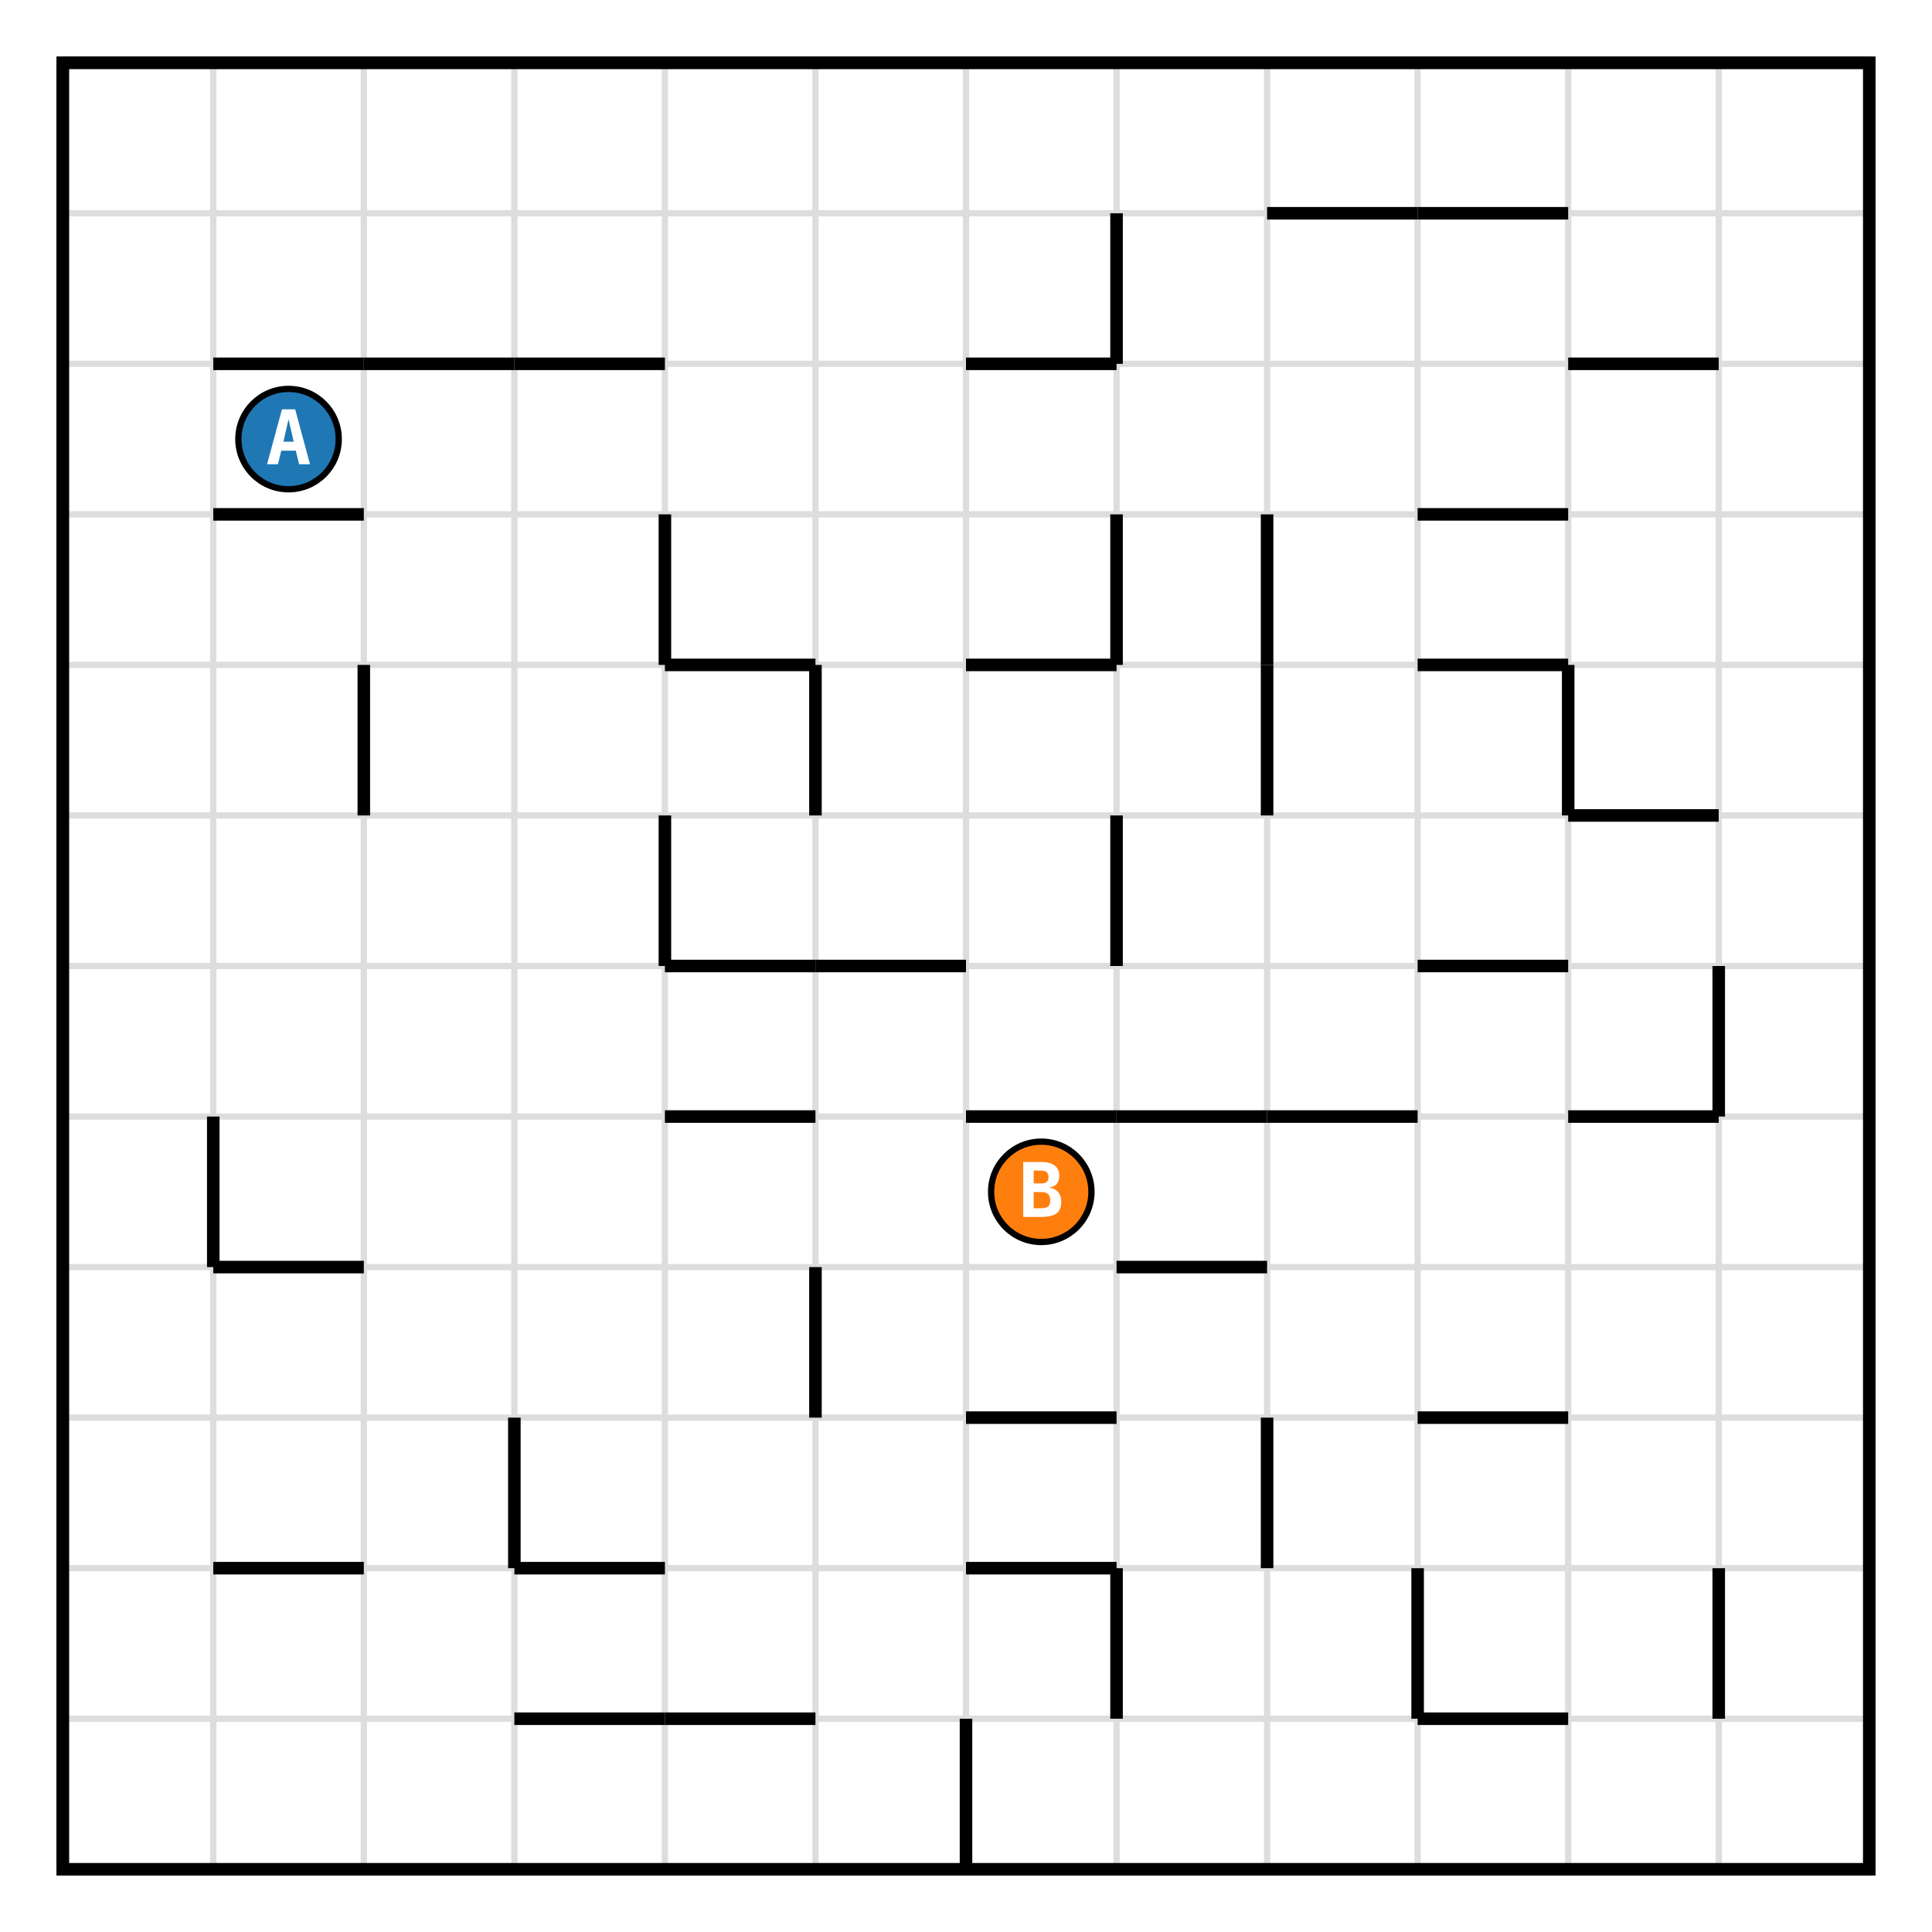
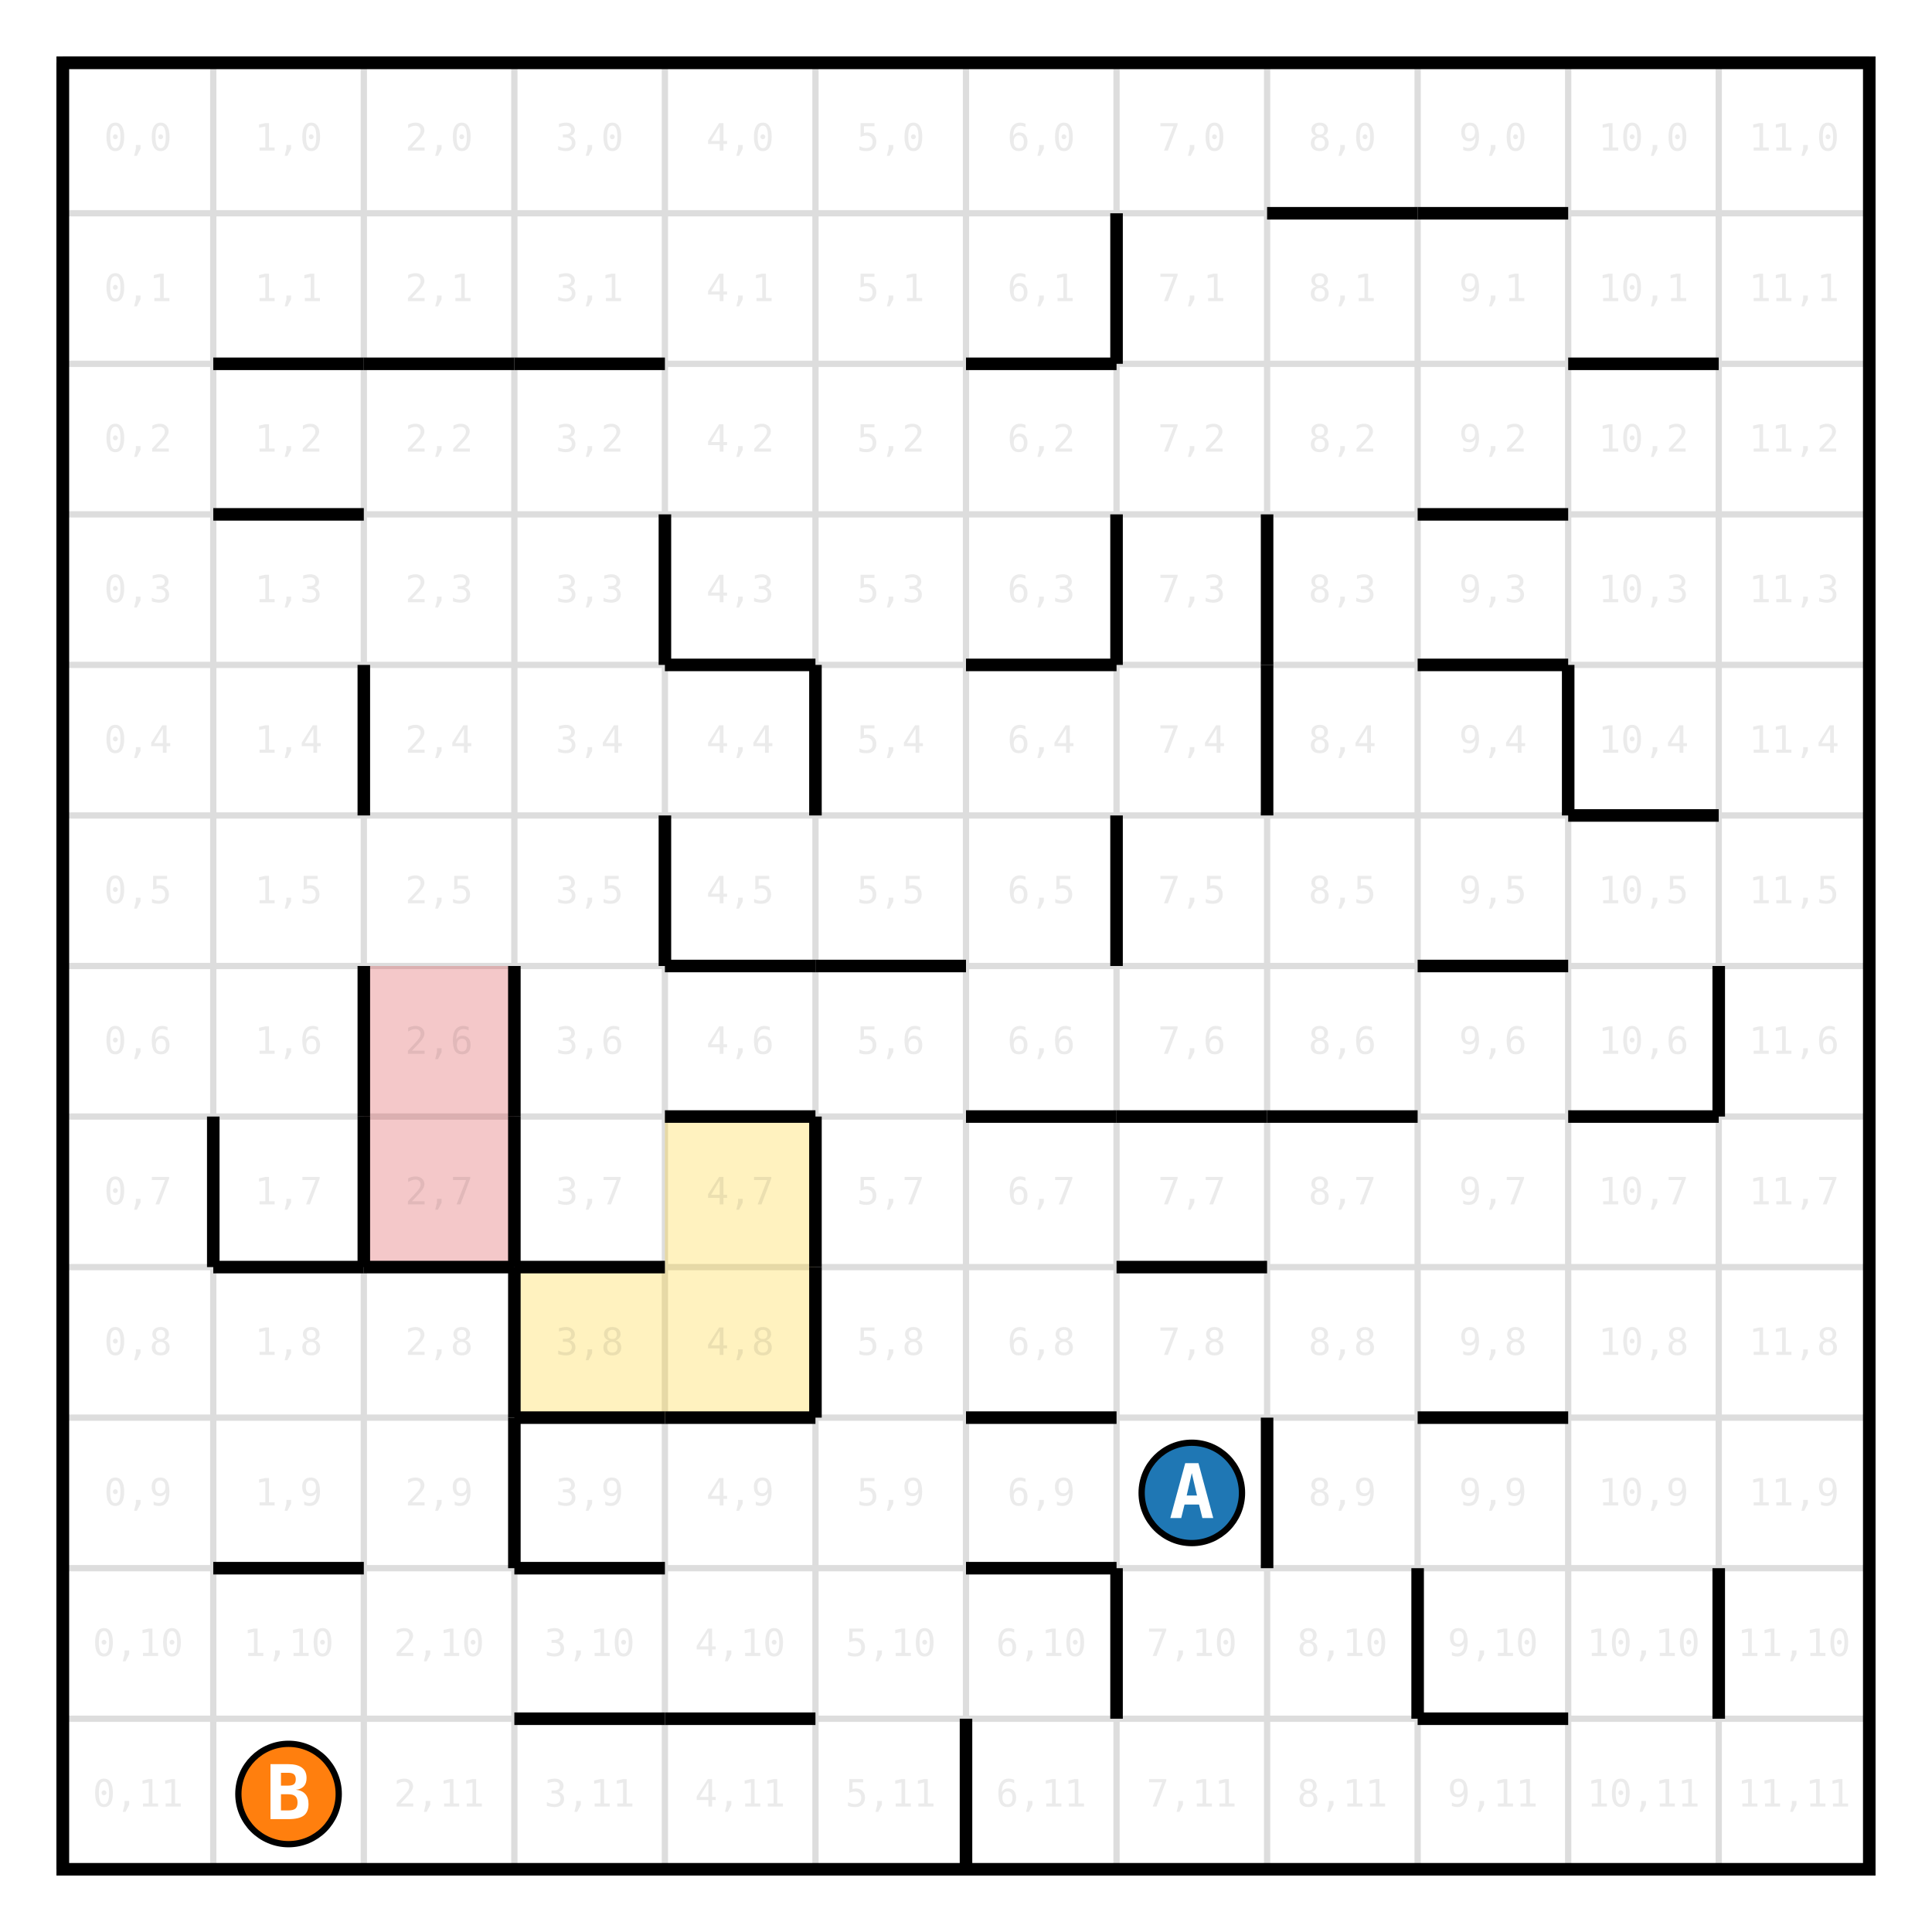
<svg xmlns="http://www.w3.org/2000/svg" width="308" height="308" viewBox="0 0 308 308">
  <g>
    <rect x="0" y="0" width="308" height="308" fill="white" />
  </g>
  <g id="grid" stroke="#dddddd" stroke-width="1" fill="none">
    <line x1="10" y1="10" x2="10" y2="298" />
    <line x1="34" y1="10" x2="34" y2="298" />
    <line x1="58" y1="10" x2="58" y2="298" />
    <line x1="82" y1="10" x2="82" y2="298" />
    <line x1="106" y1="10" x2="106" y2="298" />
    <line x1="130" y1="10" x2="130" y2="298" />
    <line x1="154" y1="10" x2="154" y2="298" />
    <line x1="178" y1="10" x2="178" y2="298" />
    <line x1="202" y1="10" x2="202" y2="298" />
    <line x1="226" y1="10" x2="226" y2="298" />
    <line x1="250" y1="10" x2="250" y2="298" />
    <line x1="274" y1="10" x2="274" y2="298" />
    <line x1="298" y1="10" x2="298" y2="298" />
    <line x1="10" y1="10" x2="298" y2="10" />
    <line x1="10" y1="34" x2="298" y2="34" />
    <line x1="10" y1="58" x2="298" y2="58" />
    <line x1="10" y1="82" x2="298" y2="82" />
    <line x1="10" y1="106" x2="298" y2="106" />
    <line x1="10" y1="130" x2="298" y2="130" />
    <line x1="10" y1="154" x2="298" y2="154" />
    <line x1="10" y1="178" x2="298" y2="178" />
    <line x1="10" y1="202" x2="298" y2="202" />
    <line x1="10" y1="226" x2="298" y2="226" />
    <line x1="10" y1="250" x2="298" y2="250" />
    <line x1="10" y1="274" x2="298" y2="274" />
    <line x1="10" y1="298" x2="298" y2="298" />
+   </g>
+   <g id="locations">
+     <g id="hospital" fill="#d62728" fill-opacity="0.25" stroke="none">
+       <rect x="58" y="154" width="24" height="24" fill="#d62728" />
+       <rect x="58" y="178" width="24" height="24" fill="#d62728" />
+     </g>
+     <g id="arsenal" fill="#ffcc00" fill-opacity="0.25" stroke="none">
+       <rect x="106" y="202" width="24" height="24" fill="#ffcc00" />
+       <rect x="82" y="202" width="24" height="24" fill="#ffcc00" />
+       <rect x="106" y="178" width="24" height="24" fill="#ffcc00" />
+     </g>
+   </g>
+   <g id="coords" opacity="0.08">
+     <text x="22" y="22.3" fill="#000000" font-size="6" text-anchor="middle" dominant-baseline="middle" font-family="monospace">0,0</text>
+     <text x="46" y="22.3" fill="#000000" font-size="6" text-anchor="middle" dominant-baseline="middle" font-family="monospace">1,0</text>
+     <text x="70" y="22.3" fill="#000000" font-size="6" text-anchor="middle" dominant-baseline="middle" font-family="monospace">2,0</text>
+     <text x="94" y="22.3" fill="#000000" font-size="6" text-anchor="middle" dominant-baseline="middle" font-family="monospace">3,0</text>
+     <text x="118" y="22.3" fill="#000000" font-size="6" text-anchor="middle" dominant-baseline="middle" font-family="monospace">4,0</text>
+     <text x="142" y="22.3" fill="#000000" font-size="6" text-anchor="middle" dominant-baseline="middle" font-family="monospace">5,0</text>
+     <text x="166" y="22.3" fill="#000000" font-size="6" text-anchor="middle" dominant-baseline="middle" font-family="monospace">6,0</text>
+     <text x="190" y="22.3" fill="#000000" font-size="6" text-anchor="middle" dominant-baseline="middle" font-family="monospace">7,0</text>
+     <text x="214" y="22.3" fill="#000000" font-size="6" text-anchor="middle" dominant-baseline="middle" font-family="monospace">8,0</text>
+     <text x="238" y="22.3" fill="#000000" font-size="6" text-anchor="middle" dominant-baseline="middle" font-family="monospace">9,0</text>
+     <text x="262" y="22.3" fill="#000000" font-size="6" text-anchor="middle" dominant-baseline="middle" font-family="monospace">10,0</text>
+     <text x="286" y="22.3" fill="#000000" font-size="6" text-anchor="middle" dominant-baseline="middle" font-family="monospace">11,0</text>
+     <text x="22" y="46.3" fill="#000000" font-size="6" text-anchor="middle" dominant-baseline="middle" font-family="monospace">0,1</text>
+     <text x="46" y="46.3" fill="#000000" font-size="6" text-anchor="middle" dominant-baseline="middle" font-family="monospace">1,1</text>
+     <text x="70" y="46.3" fill="#000000" font-size="6" text-anchor="middle" dominant-baseline="middle" font-family="monospace">2,1</text>
+     <text x="94" y="46.3" fill="#000000" font-size="6" text-anchor="middle" dominant-baseline="middle" font-family="monospace">3,1</text>
+     <text x="118" y="46.3" fill="#000000" font-size="6" text-anchor="middle" dominant-baseline="middle" font-family="monospace">4,1</text>
+     <text x="142" y="46.3" fill="#000000" font-size="6" text-anchor="middle" dominant-baseline="middle" font-family="monospace">5,1</text>
+     <text x="166" y="46.3" fill="#000000" font-size="6" text-anchor="middle" dominant-baseline="middle" font-family="monospace">6,1</text>
+     <text x="190" y="46.3" fill="#000000" font-size="6" text-anchor="middle" dominant-baseline="middle" font-family="monospace">7,1</text>
+     <text x="214" y="46.3" fill="#000000" font-size="6" text-anchor="middle" dominant-baseline="middle" font-family="monospace">8,1</text>
+     <text x="238" y="46.3" fill="#000000" font-size="6" text-anchor="middle" dominant-baseline="middle" font-family="monospace">9,1</text>
+     <text x="262" y="46.3" fill="#000000" font-size="6" text-anchor="middle" dominant-baseline="middle" font-family="monospace">10,1</text>
+     <text x="286" y="46.3" fill="#000000" font-size="6" text-anchor="middle" dominant-baseline="middle" font-family="monospace">11,1</text>
+     <text x="22" y="70.3" fill="#000000" font-size="6" text-anchor="middle" dominant-baseline="middle" font-family="monospace">0,2</text>
+     <text x="46" y="70.3" fill="#000000" font-size="6" text-anchor="middle" dominant-baseline="middle" font-family="monospace">1,2</text>
+     <text x="70" y="70.3" fill="#000000" font-size="6" text-anchor="middle" dominant-baseline="middle" font-family="monospace">2,2</text>
+     <text x="94" y="70.3" fill="#000000" font-size="6" text-anchor="middle" dominant-baseline="middle" font-family="monospace">3,2</text>
+     <text x="118" y="70.3" fill="#000000" font-size="6" text-anchor="middle" dominant-baseline="middle" font-family="monospace">4,2</text>
+     <text x="142" y="70.3" fill="#000000" font-size="6" text-anchor="middle" dominant-baseline="middle" font-family="monospace">5,2</text>
+     <text x="166" y="70.3" fill="#000000" font-size="6" text-anchor="middle" dominant-baseline="middle" font-family="monospace">6,2</text>
+     <text x="190" y="70.3" fill="#000000" font-size="6" text-anchor="middle" dominant-baseline="middle" font-family="monospace">7,2</text>
+     <text x="214" y="70.3" fill="#000000" font-size="6" text-anchor="middle" dominant-baseline="middle" font-family="monospace">8,2</text>
+     <text x="238" y="70.3" fill="#000000" font-size="6" text-anchor="middle" dominant-baseline="middle" font-family="monospace">9,2</text>
+     <text x="262" y="70.3" fill="#000000" font-size="6" text-anchor="middle" dominant-baseline="middle" font-family="monospace">10,2</text>
+     <text x="286" y="70.3" fill="#000000" font-size="6" text-anchor="middle" dominant-baseline="middle" font-family="monospace">11,2</text>
+     <text x="22" y="94.3" fill="#000000" font-size="6" text-anchor="middle" dominant-baseline="middle" font-family="monospace">0,3</text>
+     <text x="46" y="94.3" fill="#000000" font-size="6" text-anchor="middle" dominant-baseline="middle" font-family="monospace">1,3</text>
+     <text x="70" y="94.3" fill="#000000" font-size="6" text-anchor="middle" dominant-baseline="middle" font-family="monospace">2,3</text>
+     <text x="94" y="94.3" fill="#000000" font-size="6" text-anchor="middle" dominant-baseline="middle" font-family="monospace">3,3</text>
+     <text x="118" y="94.3" fill="#000000" font-size="6" text-anchor="middle" dominant-baseline="middle" font-family="monospace">4,3</text>
+     <text x="142" y="94.3" fill="#000000" font-size="6" text-anchor="middle" dominant-baseline="middle" font-family="monospace">5,3</text>
+     <text x="166" y="94.3" fill="#000000" font-size="6" text-anchor="middle" dominant-baseline="middle" font-family="monospace">6,3</text>
+     <text x="190" y="94.3" fill="#000000" font-size="6" text-anchor="middle" dominant-baseline="middle" font-family="monospace">7,3</text>
+     <text x="214" y="94.3" fill="#000000" font-size="6" text-anchor="middle" dominant-baseline="middle" font-family="monospace">8,3</text>
+     <text x="238" y="94.3" fill="#000000" font-size="6" text-anchor="middle" dominant-baseline="middle" font-family="monospace">9,3</text>
+     <text x="262" y="94.3" fill="#000000" font-size="6" text-anchor="middle" dominant-baseline="middle" font-family="monospace">10,3</text>
+     <text x="286" y="94.3" fill="#000000" font-size="6" text-anchor="middle" dominant-baseline="middle" font-family="monospace">11,3</text>
+     <text x="22" y="118.3" fill="#000000" font-size="6" text-anchor="middle" dominant-baseline="middle" font-family="monospace">0,4</text>
+     <text x="46" y="118.3" fill="#000000" font-size="6" text-anchor="middle" dominant-baseline="middle" font-family="monospace">1,4</text>
+     <text x="70" y="118.3" fill="#000000" font-size="6" text-anchor="middle" dominant-baseline="middle" font-family="monospace">2,4</text>
+     <text x="94" y="118.3" fill="#000000" font-size="6" text-anchor="middle" dominant-baseline="middle" font-family="monospace">3,4</text>
+     <text x="118" y="118.3" fill="#000000" font-size="6" text-anchor="middle" dominant-baseline="middle" font-family="monospace">4,4</text>
+     <text x="142" y="118.3" fill="#000000" font-size="6" text-anchor="middle" dominant-baseline="middle" font-family="monospace">5,4</text>
+     <text x="166" y="118.3" fill="#000000" font-size="6" text-anchor="middle" dominant-baseline="middle" font-family="monospace">6,4</text>
+     <text x="190" y="118.3" fill="#000000" font-size="6" text-anchor="middle" dominant-baseline="middle" font-family="monospace">7,4</text>
+     <text x="214" y="118.3" fill="#000000" font-size="6" text-anchor="middle" dominant-baseline="middle" font-family="monospace">8,4</text>
+     <text x="238" y="118.3" fill="#000000" font-size="6" text-anchor="middle" dominant-baseline="middle" font-family="monospace">9,4</text>
+     <text x="262" y="118.3" fill="#000000" font-size="6" text-anchor="middle" dominant-baseline="middle" font-family="monospace">10,4</text>
+     <text x="286" y="118.3" fill="#000000" font-size="6" text-anchor="middle" dominant-baseline="middle" font-family="monospace">11,4</text>
+     <text x="22" y="142.3" fill="#000000" font-size="6" text-anchor="middle" dominant-baseline="middle" font-family="monospace">0,5</text>
+     <text x="46" y="142.3" fill="#000000" font-size="6" text-anchor="middle" dominant-baseline="middle" font-family="monospace">1,5</text>
+     <text x="70" y="142.3" fill="#000000" font-size="6" text-anchor="middle" dominant-baseline="middle" font-family="monospace">2,5</text>
+     <text x="94" y="142.3" fill="#000000" font-size="6" text-anchor="middle" dominant-baseline="middle" font-family="monospace">3,5</text>
+     <text x="118" y="142.3" fill="#000000" font-size="6" text-anchor="middle" dominant-baseline="middle" font-family="monospace">4,5</text>
+     <text x="142" y="142.3" fill="#000000" font-size="6" text-anchor="middle" dominant-baseline="middle" font-family="monospace">5,5</text>
+     <text x="166" y="142.3" fill="#000000" font-size="6" text-anchor="middle" dominant-baseline="middle" font-family="monospace">6,5</text>
+     <text x="190" y="142.3" fill="#000000" font-size="6" text-anchor="middle" dominant-baseline="middle" font-family="monospace">7,5</text>
+     <text x="214" y="142.3" fill="#000000" font-size="6" text-anchor="middle" dominant-baseline="middle" font-family="monospace">8,5</text>
+     <text x="238" y="142.3" fill="#000000" font-size="6" text-anchor="middle" dominant-baseline="middle" font-family="monospace">9,5</text>
+     <text x="262" y="142.3" fill="#000000" font-size="6" text-anchor="middle" dominant-baseline="middle" font-family="monospace">10,5</text>
+     <text x="286" y="142.3" fill="#000000" font-size="6" text-anchor="middle" dominant-baseline="middle" font-family="monospace">11,5</text>
+     <text x="22" y="166.3" fill="#000000" font-size="6" text-anchor="middle" dominant-baseline="middle" font-family="monospace">0,6</text>
+     <text x="46" y="166.3" fill="#000000" font-size="6" text-anchor="middle" dominant-baseline="middle" font-family="monospace">1,6</text>
+     <text x="70" y="166.3" fill="#000000" font-size="6" text-anchor="middle" dominant-baseline="middle" font-family="monospace">2,6</text>
+     <text x="94" y="166.3" fill="#000000" font-size="6" text-anchor="middle" dominant-baseline="middle" font-family="monospace">3,6</text>
+     <text x="118" y="166.3" fill="#000000" font-size="6" text-anchor="middle" dominant-baseline="middle" font-family="monospace">4,6</text>
+     <text x="142" y="166.3" fill="#000000" font-size="6" text-anchor="middle" dominant-baseline="middle" font-family="monospace">5,6</text>
+     <text x="166" y="166.3" fill="#000000" font-size="6" text-anchor="middle" dominant-baseline="middle" font-family="monospace">6,6</text>
+     <text x="190" y="166.3" fill="#000000" font-size="6" text-anchor="middle" dominant-baseline="middle" font-family="monospace">7,6</text>
+     <text x="214" y="166.3" fill="#000000" font-size="6" text-anchor="middle" dominant-baseline="middle" font-family="monospace">8,6</text>
+     <text x="238" y="166.3" fill="#000000" font-size="6" text-anchor="middle" dominant-baseline="middle" font-family="monospace">9,6</text>
+     <text x="262" y="166.3" fill="#000000" font-size="6" text-anchor="middle" dominant-baseline="middle" font-family="monospace">10,6</text>
+     <text x="286" y="166.3" fill="#000000" font-size="6" text-anchor="middle" dominant-baseline="middle" font-family="monospace">11,6</text>
+     <text x="22" y="190.3" fill="#000000" font-size="6" text-anchor="middle" dominant-baseline="middle" font-family="monospace">0,7</text>
+     <text x="46" y="190.3" fill="#000000" font-size="6" text-anchor="middle" dominant-baseline="middle" font-family="monospace">1,7</text>
+     <text x="70" y="190.3" fill="#000000" font-size="6" text-anchor="middle" dominant-baseline="middle" font-family="monospace">2,7</text>
+     <text x="94" y="190.3" fill="#000000" font-size="6" text-anchor="middle" dominant-baseline="middle" font-family="monospace">3,7</text>
+     <text x="118" y="190.3" fill="#000000" font-size="6" text-anchor="middle" dominant-baseline="middle" font-family="monospace">4,7</text>
+     <text x="142" y="190.3" fill="#000000" font-size="6" text-anchor="middle" dominant-baseline="middle" font-family="monospace">5,7</text>
+     <text x="166" y="190.3" fill="#000000" font-size="6" text-anchor="middle" dominant-baseline="middle" font-family="monospace">6,7</text>
+     <text x="190" y="190.3" fill="#000000" font-size="6" text-anchor="middle" dominant-baseline="middle" font-family="monospace">7,7</text>
+     <text x="214" y="190.3" fill="#000000" font-size="6" text-anchor="middle" dominant-baseline="middle" font-family="monospace">8,7</text>
+     <text x="238" y="190.3" fill="#000000" font-size="6" text-anchor="middle" dominant-baseline="middle" font-family="monospace">9,7</text>
+     <text x="262" y="190.3" fill="#000000" font-size="6" text-anchor="middle" dominant-baseline="middle" font-family="monospace">10,7</text>
+     <text x="286" y="190.3" fill="#000000" font-size="6" text-anchor="middle" dominant-baseline="middle" font-family="monospace">11,7</text>
+     <text x="22" y="214.3" fill="#000000" font-size="6" text-anchor="middle" dominant-baseline="middle" font-family="monospace">0,8</text>
+     <text x="46" y="214.3" fill="#000000" font-size="6" text-anchor="middle" dominant-baseline="middle" font-family="monospace">1,8</text>
+     <text x="70" y="214.3" fill="#000000" font-size="6" text-anchor="middle" dominant-baseline="middle" font-family="monospace">2,8</text>
+     <text x="94" y="214.3" fill="#000000" font-size="6" text-anchor="middle" dominant-baseline="middle" font-family="monospace">3,8</text>
+     <text x="118" y="214.3" fill="#000000" font-size="6" text-anchor="middle" dominant-baseline="middle" font-family="monospace">4,8</text>
+     <text x="142" y="214.3" fill="#000000" font-size="6" text-anchor="middle" dominant-baseline="middle" font-family="monospace">5,8</text>
+     <text x="166" y="214.3" fill="#000000" font-size="6" text-anchor="middle" dominant-baseline="middle" font-family="monospace">6,8</text>
+     <text x="190" y="214.3" fill="#000000" font-size="6" text-anchor="middle" dominant-baseline="middle" font-family="monospace">7,8</text>
+     <text x="214" y="214.3" fill="#000000" font-size="6" text-anchor="middle" dominant-baseline="middle" font-family="monospace">8,8</text>
+     <text x="238" y="214.3" fill="#000000" font-size="6" text-anchor="middle" dominant-baseline="middle" font-family="monospace">9,8</text>
+     <text x="262" y="214.3" fill="#000000" font-size="6" text-anchor="middle" dominant-baseline="middle" font-family="monospace">10,8</text>
+     <text x="286" y="214.3" fill="#000000" font-size="6" text-anchor="middle" dominant-baseline="middle" font-family="monospace">11,8</text>
+     <text x="22" y="238.3" fill="#000000" font-size="6" text-anchor="middle" dominant-baseline="middle" font-family="monospace">0,9</text>
+     <text x="46" y="238.3" fill="#000000" font-size="6" text-anchor="middle" dominant-baseline="middle" font-family="monospace">1,9</text>
+     <text x="70" y="238.3" fill="#000000" font-size="6" text-anchor="middle" dominant-baseline="middle" font-family="monospace">2,9</text>
+     <text x="94" y="238.3" fill="#000000" font-size="6" text-anchor="middle" dominant-baseline="middle" font-family="monospace">3,9</text>
+     <text x="118" y="238.3" fill="#000000" font-size="6" text-anchor="middle" dominant-baseline="middle" font-family="monospace">4,9</text>
+     <text x="142" y="238.3" fill="#000000" font-size="6" text-anchor="middle" dominant-baseline="middle" font-family="monospace">5,9</text>
+     <text x="166" y="238.3" fill="#000000" font-size="6" text-anchor="middle" dominant-baseline="middle" font-family="monospace">6,9</text>
+     <text x="190" y="238.3" fill="#000000" font-size="6" text-anchor="middle" dominant-baseline="middle" font-family="monospace">7,9</text>
+     <text x="214" y="238.3" fill="#000000" font-size="6" text-anchor="middle" dominant-baseline="middle" font-family="monospace">8,9</text>
+     <text x="238" y="238.3" fill="#000000" font-size="6" text-anchor="middle" dominant-baseline="middle" font-family="monospace">9,9</text>
+     <text x="262" y="238.3" fill="#000000" font-size="6" text-anchor="middle" dominant-baseline="middle" font-family="monospace">10,9</text>
+     <text x="286" y="238.3" fill="#000000" font-size="6" text-anchor="middle" dominant-baseline="middle" font-family="monospace">11,9</text>
+     <text x="22" y="262.3" fill="#000000" font-size="6" text-anchor="middle" dominant-baseline="middle" font-family="monospace">0,10</text>
+     <text x="46" y="262.3" fill="#000000" font-size="6" text-anchor="middle" dominant-baseline="middle" font-family="monospace">1,10</text>
+     <text x="70" y="262.3" fill="#000000" font-size="6" text-anchor="middle" dominant-baseline="middle" font-family="monospace">2,10</text>
+     <text x="94" y="262.3" fill="#000000" font-size="6" text-anchor="middle" dominant-baseline="middle" font-family="monospace">3,10</text>
+     <text x="118" y="262.3" fill="#000000" font-size="6" text-anchor="middle" dominant-baseline="middle" font-family="monospace">4,10</text>
+     <text x="142" y="262.3" fill="#000000" font-size="6" text-anchor="middle" dominant-baseline="middle" font-family="monospace">5,10</text>
+     <text x="166" y="262.3" fill="#000000" font-size="6" text-anchor="middle" dominant-baseline="middle" font-family="monospace">6,10</text>
+     <text x="190" y="262.3" fill="#000000" font-size="6" text-anchor="middle" dominant-baseline="middle" font-family="monospace">7,10</text>
+     <text x="214" y="262.3" fill="#000000" font-size="6" text-anchor="middle" dominant-baseline="middle" font-family="monospace">8,10</text>
+     <text x="238" y="262.3" fill="#000000" font-size="6" text-anchor="middle" dominant-baseline="middle" font-family="monospace">9,10</text>
+     <text x="262" y="262.3" fill="#000000" font-size="6" text-anchor="middle" dominant-baseline="middle" font-family="monospace">10,10</text>
+     <text x="286" y="262.3" fill="#000000" font-size="6" text-anchor="middle" dominant-baseline="middle" font-family="monospace">11,10</text>
+     <text x="22" y="286.3" fill="#000000" font-size="6" text-anchor="middle" dominant-baseline="middle" font-family="monospace">0,11</text>
+     <text x="46" y="286.3" fill="#000000" font-size="6" text-anchor="middle" dominant-baseline="middle" font-family="monospace">1,11</text>
+     <text x="70" y="286.3" fill="#000000" font-size="6" text-anchor="middle" dominant-baseline="middle" font-family="monospace">2,11</text>
+     <text x="94" y="286.3" fill="#000000" font-size="6" text-anchor="middle" dominant-baseline="middle" font-family="monospace">3,11</text>
+     <text x="118" y="286.3" fill="#000000" font-size="6" text-anchor="middle" dominant-baseline="middle" font-family="monospace">4,11</text>
+     <text x="142" y="286.3" fill="#000000" font-size="6" text-anchor="middle" dominant-baseline="middle" font-family="monospace">5,11</text>
+     <text x="166" y="286.3" fill="#000000" font-size="6" text-anchor="middle" dominant-baseline="middle" font-family="monospace">6,11</text>
+     <text x="190" y="286.3" fill="#000000" font-size="6" text-anchor="middle" dominant-baseline="middle" font-family="monospace">7,11</text>
+     <text x="214" y="286.3" fill="#000000" font-size="6" text-anchor="middle" dominant-baseline="middle" font-family="monospace">8,11</text>
+     <text x="238" y="286.3" fill="#000000" font-size="6" text-anchor="middle" dominant-baseline="middle" font-family="monospace">9,11</text>
+     <text x="262" y="286.3" fill="#000000" font-size="6" text-anchor="middle" dominant-baseline="middle" font-family="monospace">10,11</text>
+     <text x="286" y="286.3" fill="#000000" font-size="6" text-anchor="middle" dominant-baseline="middle" font-family="monospace">11,11</text>
  </g>
  <g id="walls" stroke="black" stroke-width="2" fill="none">
    <line x1="10" y1="10" x2="34" y2="10" />
    <line x1="10" y1="10" x2="10" y2="34" />
    <line x1="34" y1="10" x2="58" y2="10" />
    <line x1="58" y1="10" x2="82" y2="10" />
    <line x1="82" y1="10" x2="106" y2="10" />
    <line x1="106" y1="10" x2="130" y2="10" />
    <line x1="130" y1="10" x2="154" y2="10" />
    <line x1="154" y1="10" x2="178" y2="10" />
    <line x1="178" y1="10" x2="202" y2="10" />
    <line x1="202" y1="10" x2="226" y2="10" />
    <line x1="226" y1="10" x2="250" y2="10" />
    <line x1="250" y1="10" x2="274" y2="10" />
    <line x1="274" y1="10" x2="298" y2="10" />
    <line x1="10" y1="34" x2="10" y2="58" />
    <line x1="178" y1="34" x2="178" y2="58" />
    <line x1="202" y1="34" x2="226" y2="34" />
    <line x1="226" y1="34" x2="250" y2="34" />
    <line x1="10" y1="58" x2="10" y2="82" />
    <line x1="34" y1="58" x2="58" y2="58" />
    <line x1="58" y1="58" x2="82" y2="58" />
    <line x1="82" y1="58" x2="106" y2="58" />
    <line x1="154" y1="58" x2="178" y2="58" />
    <line x1="250" y1="58" x2="274" y2="58" />
    <line x1="10" y1="82" x2="10" y2="106" />
    <line x1="34" y1="82" x2="58" y2="82" />
    <line x1="106" y1="82" x2="106" y2="106" />
    <line x1="178" y1="82" x2="178" y2="106" />
    <line x1="202" y1="82" x2="202" y2="106" />
    <line x1="226" y1="82" x2="250" y2="82" />
    <line x1="10" y1="106" x2="10" y2="130" />
    <line x1="58" y1="106" x2="58" y2="130" />
    <line x1="106" y1="106" x2="130" y2="106" />
    <line x1="130" y1="106" x2="130" y2="130" />
    <line x1="154" y1="106" x2="178" y2="106" />
    <line x1="202" y1="106" x2="202" y2="130" />
    <line x1="226" y1="106" x2="250" y2="106" />
    <line x1="250" y1="106" x2="250" y2="130" />
    <line x1="10" y1="130" x2="10" y2="154" />
    <line x1="106" y1="130" x2="106" y2="154" />
    <line x1="178" y1="130" x2="178" y2="154" />
    <line x1="250" y1="130" x2="274" y2="130" />
    <line x1="10" y1="154" x2="10" y2="178" />
+     <line x1="58" y1="154" x2="58" y2="178" />
+     <line x1="82" y1="154" x2="82" y2="178" />
    <line x1="106" y1="154" x2="130" y2="154" />
    <line x1="130" y1="154" x2="154" y2="154" />
    <line x1="226" y1="154" x2="250" y2="154" />
    <line x1="274" y1="154" x2="274" y2="178" />
    <line x1="10" y1="178" x2="10" y2="202" />
    <line x1="34" y1="178" x2="34" y2="202" />
+     <line x1="58" y1="178" x2="58" y2="202" />
+     <line x1="82" y1="178" x2="82" y2="202" />
    <line x1="106" y1="178" x2="130" y2="178" />
+     <line x1="130" y1="178" x2="130" y2="202" />
    <line x1="154" y1="178" x2="178" y2="178" />
    <line x1="178" y1="178" x2="202" y2="178" />
    <line x1="202" y1="178" x2="226" y2="178" />
    <line x1="250" y1="178" x2="274" y2="178" />
    <line x1="10" y1="202" x2="10" y2="226" />
    <line x1="34" y1="202" x2="58" y2="202" />
+     <line x1="58" y1="202" x2="82" y2="202" />
+     <line x1="82" y1="202" x2="106" y2="202" />
+     <line x1="82" y1="202" x2="82" y2="226" />
    <line x1="130" y1="202" x2="130" y2="226" />
    <line x1="178" y1="202" x2="202" y2="202" />
    <line x1="10" y1="226" x2="10" y2="250" />
+     <line x1="82" y1="226" x2="106" y2="226" />
    <line x1="82" y1="226" x2="82" y2="250" />
+     <line x1="106" y1="226" x2="130" y2="226" />
    <line x1="154" y1="226" x2="178" y2="226" />
    <line x1="202" y1="226" x2="202" y2="250" />
    <line x1="226" y1="226" x2="250" y2="226" />
    <line x1="10" y1="250" x2="10" y2="274" />
    <line x1="34" y1="250" x2="58" y2="250" />
    <line x1="82" y1="250" x2="106" y2="250" />
    <line x1="154" y1="250" x2="178" y2="250" />
    <line x1="178" y1="250" x2="178" y2="274" />
    <line x1="226" y1="250" x2="226" y2="274" />
    <line x1="274" y1="250" x2="274" y2="274" />
    <line x1="10" y1="274" x2="10" y2="298" />
    <line x1="82" y1="274" x2="106" y2="274" />
    <line x1="106" y1="274" x2="130" y2="274" />
    <line x1="154" y1="274" x2="154" y2="298" />
    <line x1="226" y1="274" x2="250" y2="274" />
  </g>
  <g id="players">
-     <circle cx="46" cy="70" r="8" fill="#1f77b4" stroke="black" />
-     <text x="46" y="70.6" fill="white" font-size="12" text-anchor="middle" dominant-baseline="middle" font-family="monospace" font-weight="bold">A</text>
-     <circle cx="166" cy="190" r="8" fill="#ff7f0e" stroke="black" />
-     <text x="166" y="190.6" fill="white" font-size="12" text-anchor="middle" dominant-baseline="middle" font-family="monospace" font-weight="bold">B</text>
+     <circle cx="190" cy="238" r="8" fill="#1f77b4" stroke="black" />
+     <text x="190" y="238.6" fill="white" font-size="12" text-anchor="middle" dominant-baseline="middle" font-family="monospace" font-weight="bold">A</text>
+     <circle cx="46" cy="286" r="8" fill="#ff7f0e" stroke="black" />
+     <text x="46" y="286.6" fill="white" font-size="12" text-anchor="middle" dominant-baseline="middle" font-family="monospace" font-weight="bold">B</text>
  </g>
  <g id="maze-border">
    <rect x="10" y="10" width="288" height="288" fill="none" stroke="black" stroke-width="2" />
  </g>
</svg>
